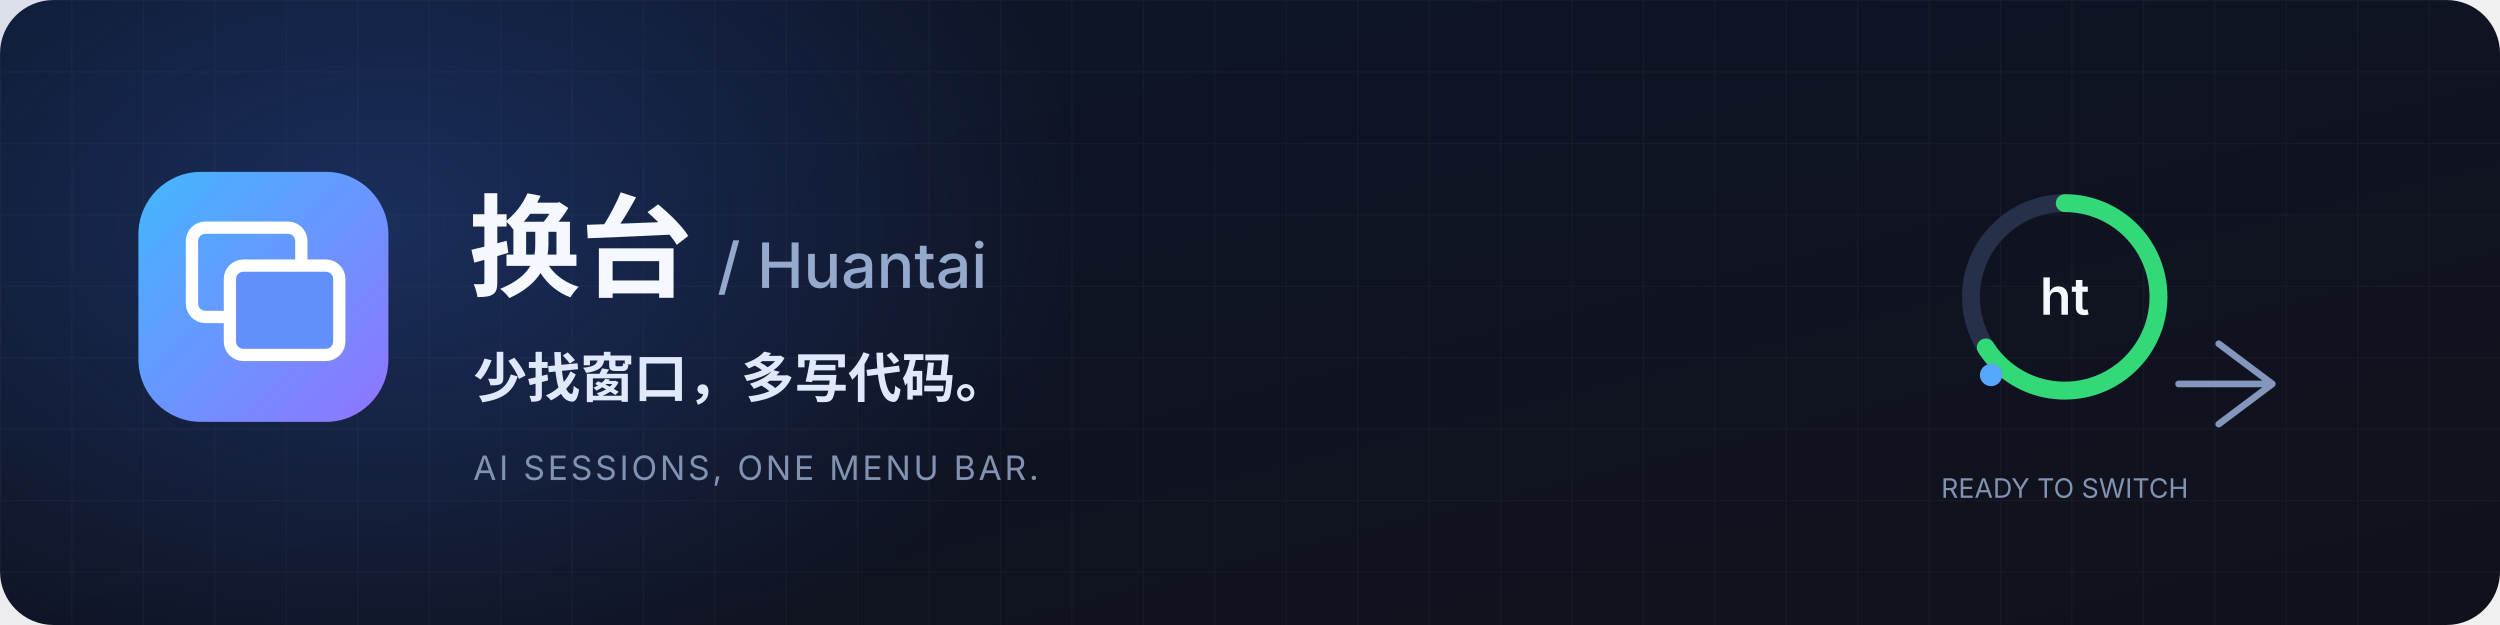
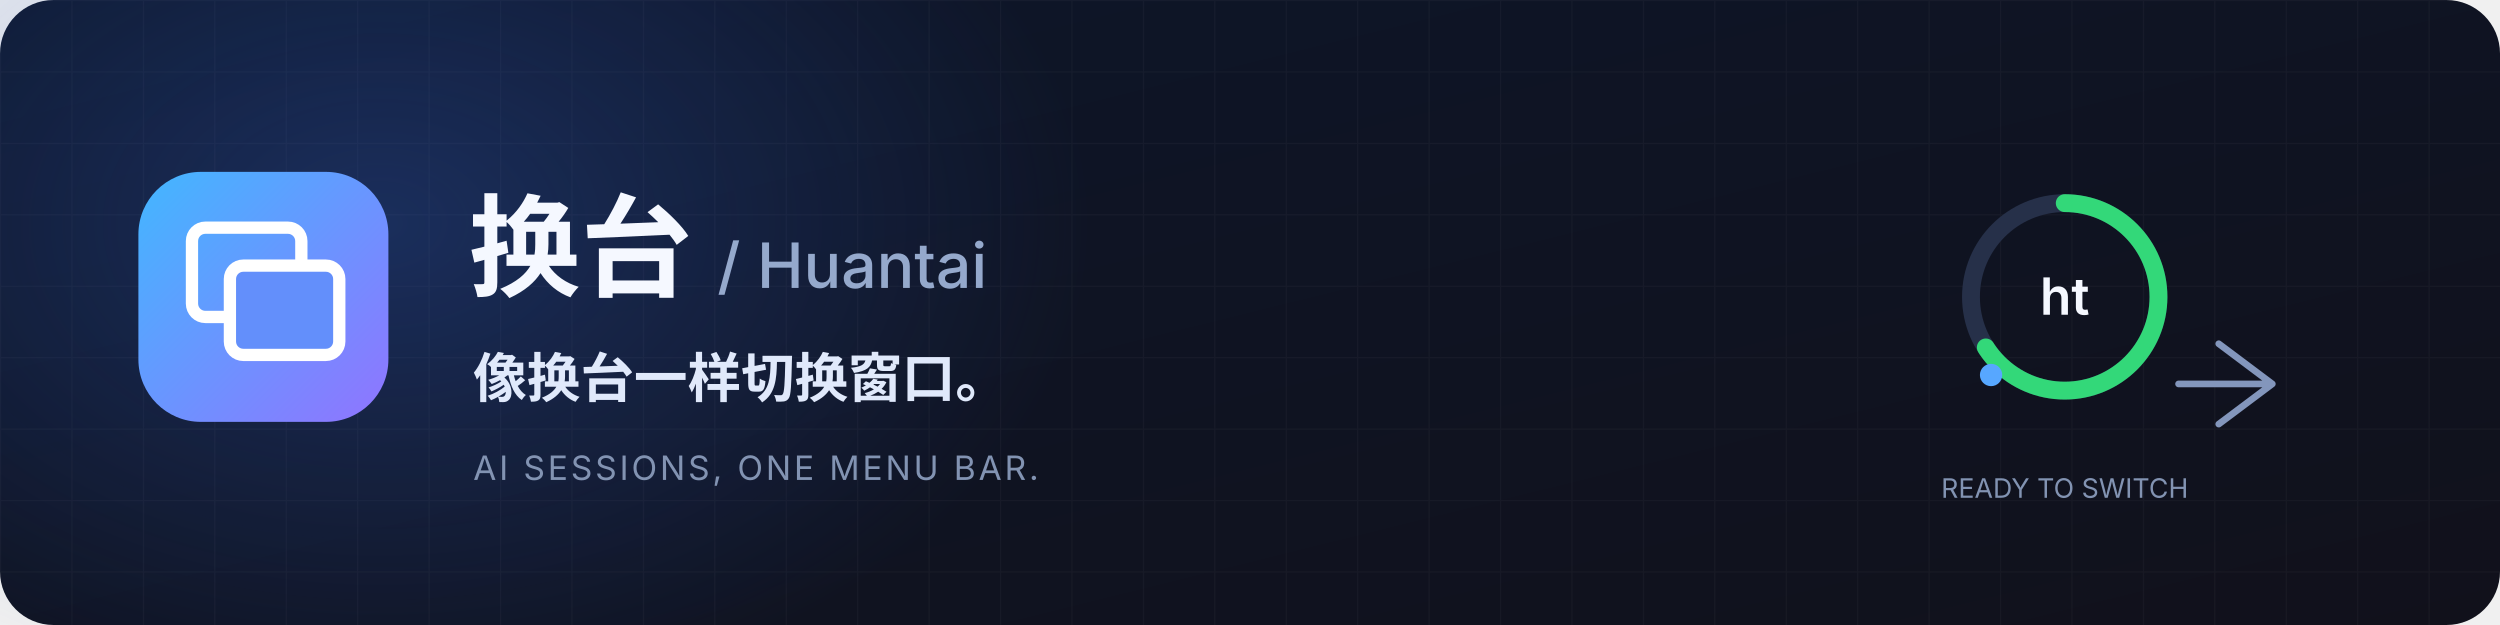
<svg xmlns="http://www.w3.org/2000/svg" width="1120" height="280" viewBox="0 0 1120 280" role="img" aria-labelledby="title desc">
  <defs>
    <linearGradient id="bg" x1="0" y1="0" x2="1" y2="1">
      <stop stop-color="#0d162a" />
      <stop offset="1" stop-color="#11111b" />
    </linearGradient>
    <linearGradient id="accent" x1="0" y1="0" x2="1" y2="1">
      <stop stop-color="#42b7ff" />
      <stop offset="1" stop-color="#9074ff" />
    </linearGradient>
    <radialGradient id="halo">
      <stop stop-color="#315dc0" stop-opacity=".35" />
      <stop offset="1" stop-color="#315dc0" stop-opacity="0" />
    </radialGradient>
    <pattern id="grid" width="32" height="32" patternUnits="userSpaceOnUse">
      <path d="M32 0H0V32" fill="none" stroke="#fff" stroke-opacity=".035" />
    </pattern>
  </defs>
  <rect width="1120" height="280" rx="24" fill="url(#bg)" />
  <rect width="1120" height="280" rx="24" fill="url(#grid)" />
  <ellipse cx="170" cy="100" rx="320" ry="220" fill="url(#halo)" />
  <rect x="62" y="77" width="112" height="112" rx="28" fill="url(#accent)" />
  <g fill="none" stroke="#fff" stroke-width="5.5" stroke-linejoin="round">
    <rect x="86" y="102" width="49" height="40" rx="6" />
    <rect x="103" y="119" width="49" height="40" rx="6" fill="#638ffb" />
  </g>
  <g font-family="-apple-system,BlinkMacSystemFont,Segoe UI,Noto Sans SC,sans-serif">
    <text x="210" y="129" fill="#f5f8ff" font-size="50" font-weight="750">换台 <tspan fill="#95a9cc" font-size="28" font-weight="500">/ Huantai</tspan>
    </text>
-     <text x="212" y="178" fill="#e0e9fb" font-size="24" font-weight="550">少找窗口，多写代码。</text>
+     <text x="212" y="178" fill="#e0e9fb" font-size="24" font-weight="550">像换台一样切换窗口。</text>
    <text x="212" y="215" fill="#8293b2" font-size="15" letter-spacing="1.3">AI SESSIONS, ONE MENU BAR.</text>
  </g>
  <g transform="translate(870 78)">
    <circle cx="55" cy="55" r="42" fill="none" stroke="#263049" stroke-width="8" />
    <circle cx="55" cy="55" r="42" fill="none" stroke="#33d879" stroke-width="8" stroke-linecap="round" stroke-dasharray="174 264" transform="rotate(-90 55 55)" />
    <circle cx="22" cy="90" r="5" fill="#57a7ff" />
    <path d="M106 94h42m-24-18 24 18-24 18" fill="none" stroke="#8396bc" stroke-width="3" stroke-linecap="round" stroke-linejoin="round" />
    <text x="55" y="63" text-anchor="middle" font-family="-apple-system,BlinkMacSystemFont,sans-serif" fill="#f5f8ff" font-size="23" font-weight="600">ht</text>
    <text x="55" y="145" text-anchor="middle" font-family="-apple-system,BlinkMacSystemFont,sans-serif" fill="#8293b2" font-size="12">READY TO SWITCH</text>
  </g>
</svg>
